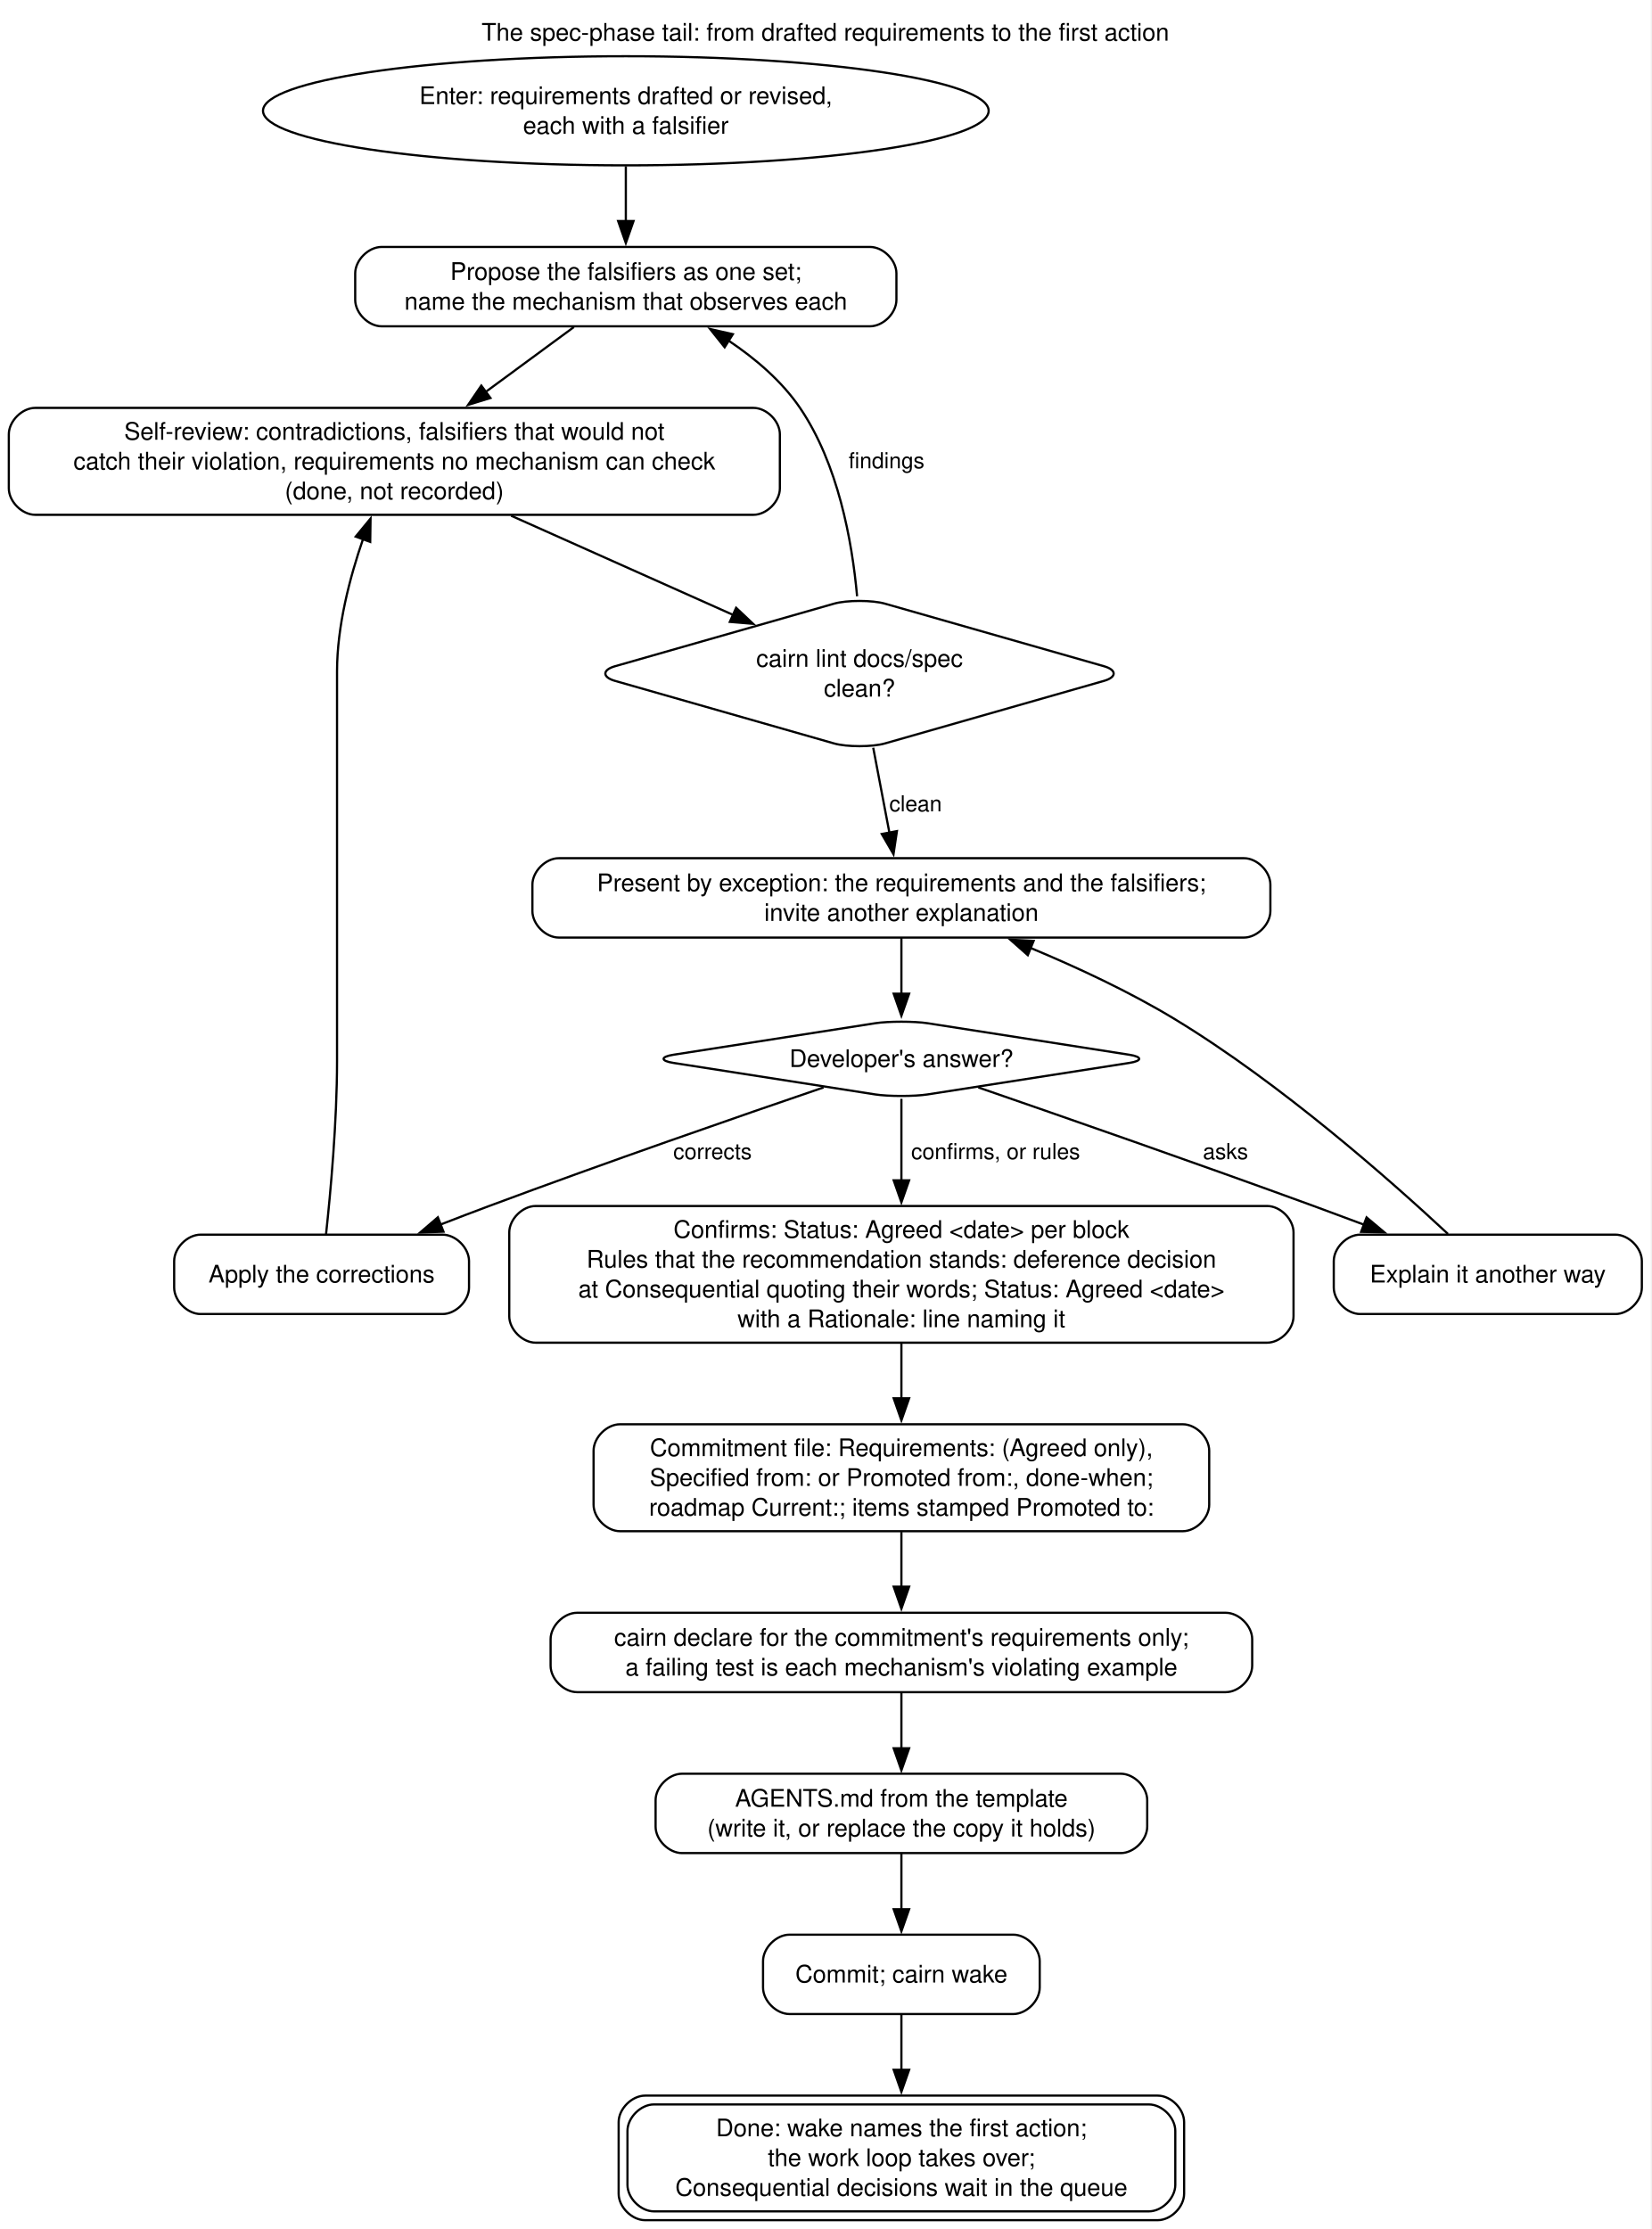
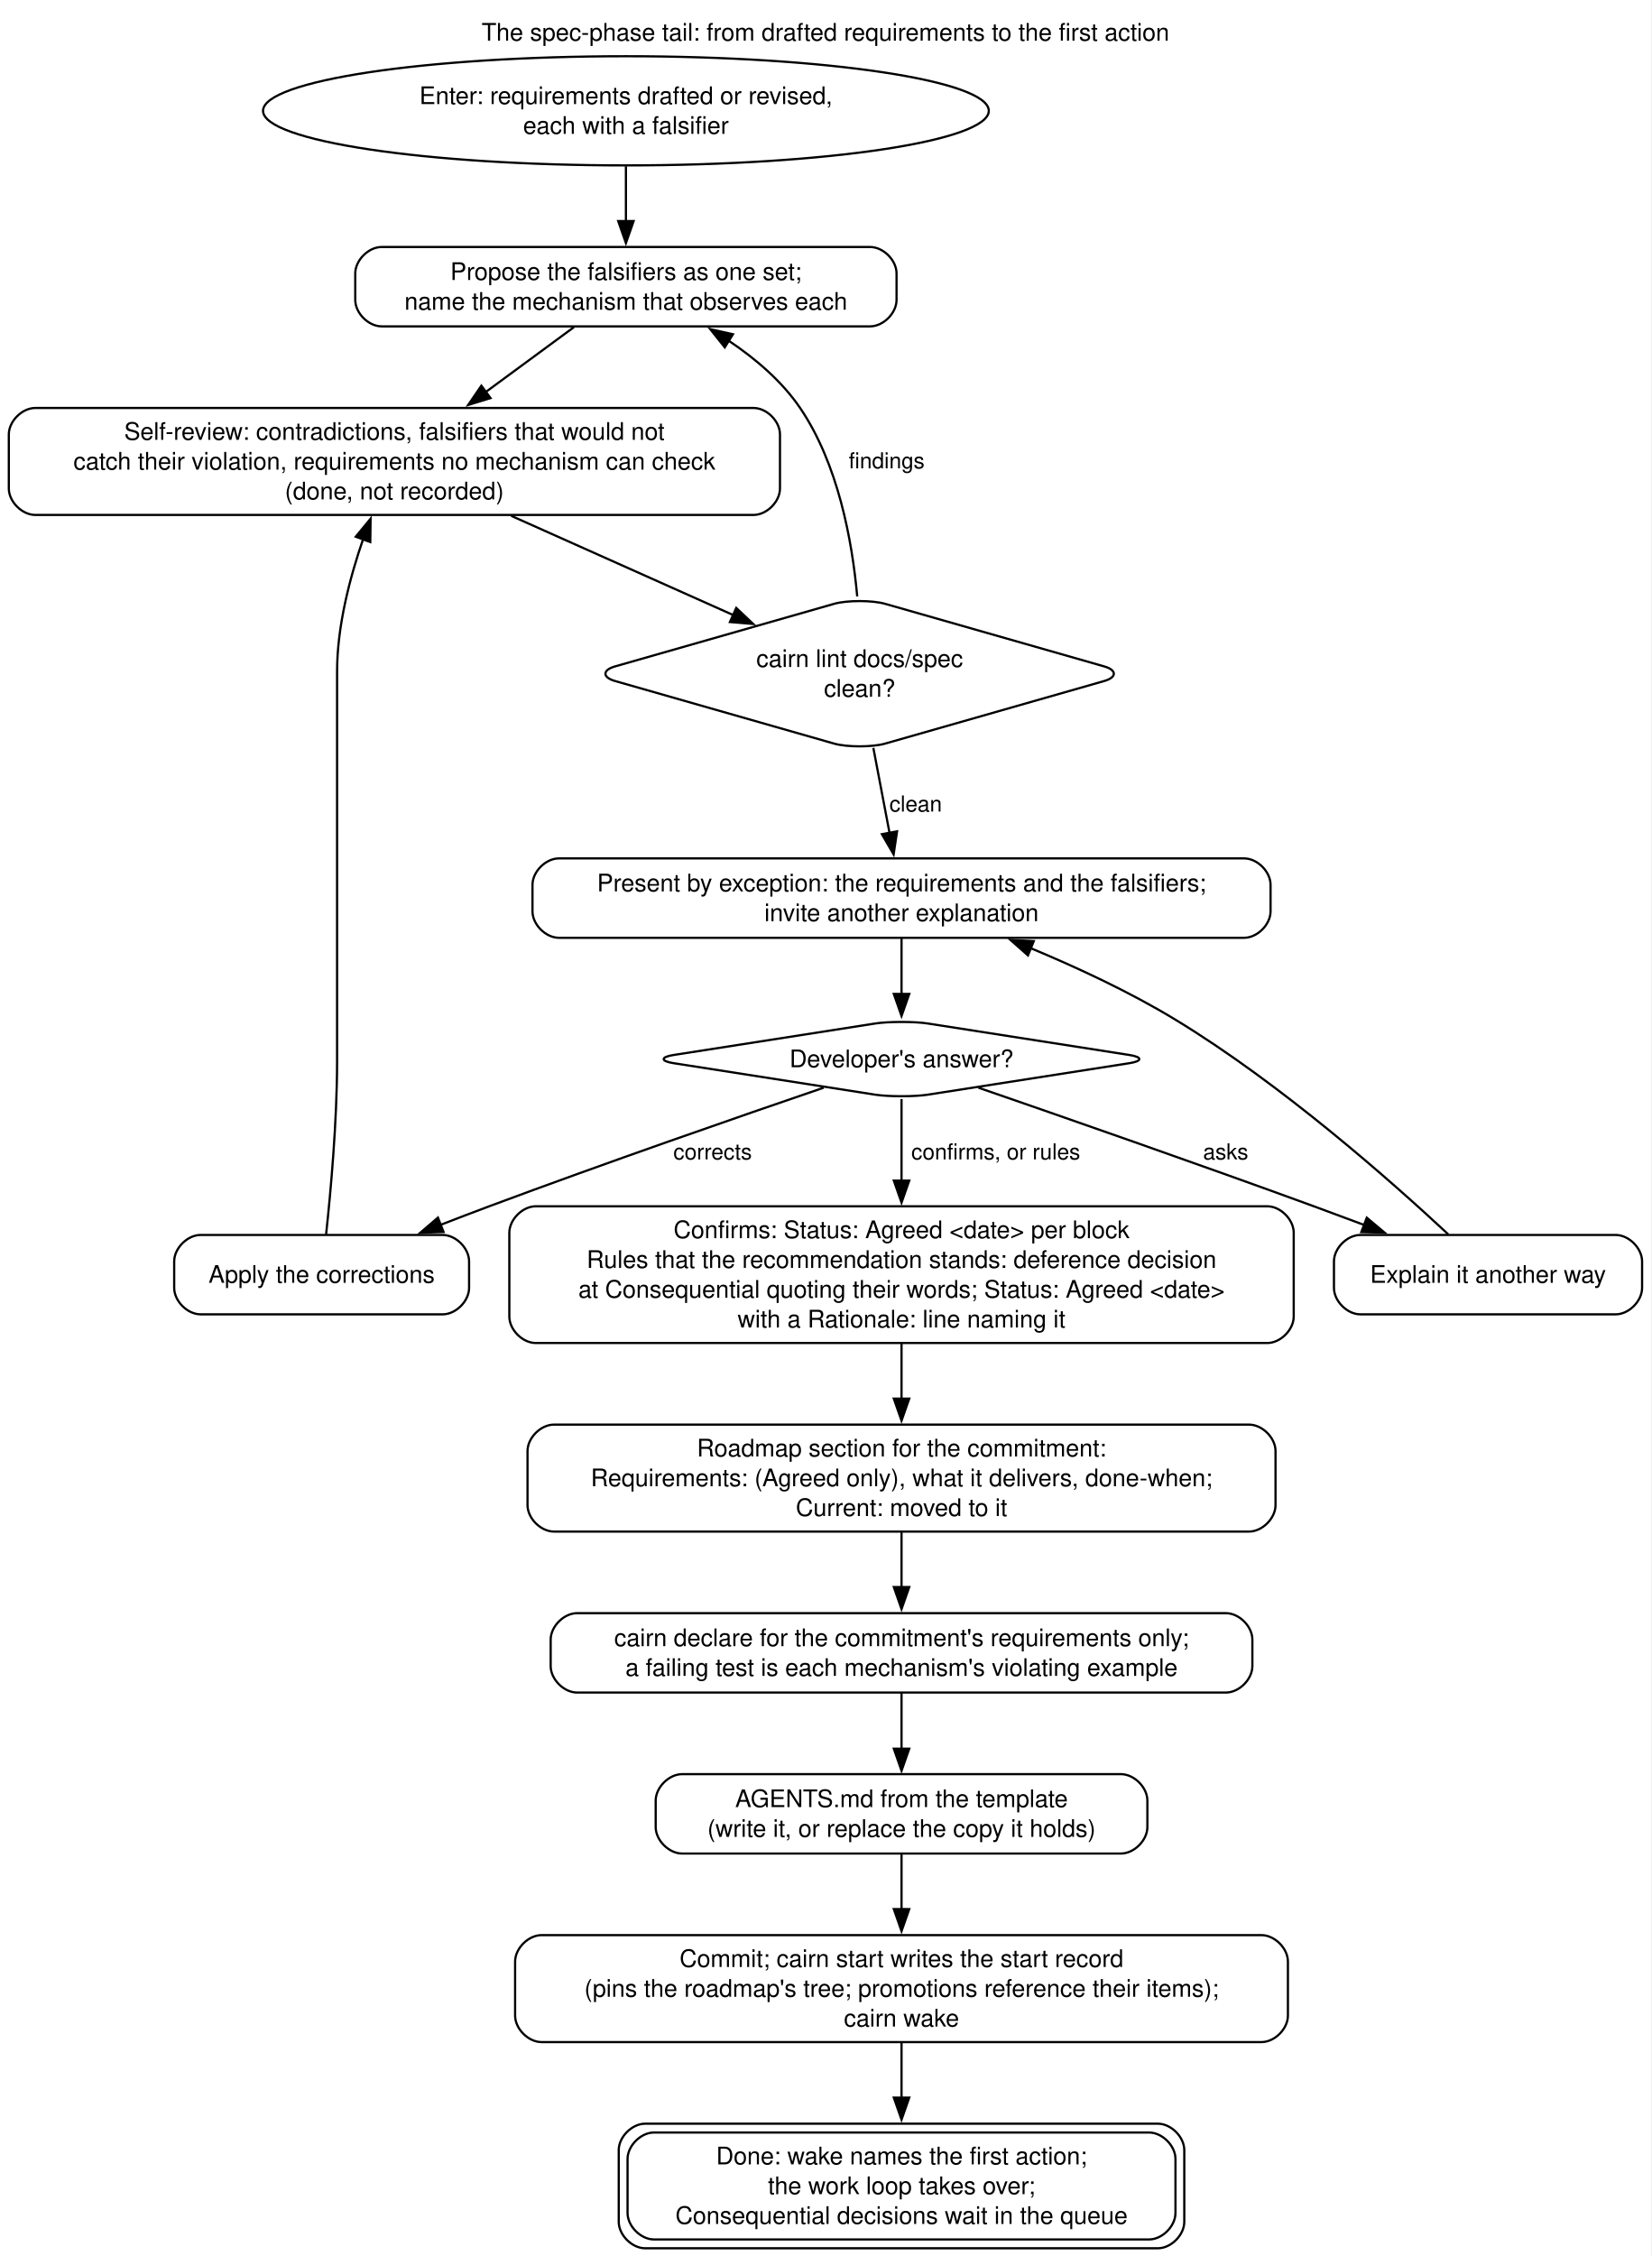
- <svg xmlns="http://www.w3.org/2000/svg" width="749pt" height="1011pt" viewBox="0.00 0.00 749.00 1011.00">
-   <g id="graph0" class="graph" transform="scale(1 1) rotate(0) translate(4 1007)">
-     <polygon fill="white" stroke="none" points="-4,4 -4,-1007 744.75,-1007 744.75,4 -4,4" />
-     <text xml:space="preserve" text-anchor="middle" x="370.38" y="-988.55" font-family="Helvetica,sans-Serif" font-size="11.00">The spec-phase tail: from drafted requirements to the first action</text>
+ <svg xmlns="http://www.w3.org/2000/svg" width="749pt" height="1023pt" viewBox="0.00 0.00 749.00 1023.00">
+   <g id="graph0" class="graph" transform="scale(1 1) rotate(0) translate(4 1019.5)">
+     <polygon fill="white" stroke="none" points="-4,4 -4,-1019.5 744.75,-1019.5 744.75,4 -4,4" />
+     <text xml:space="preserve" text-anchor="middle" x="370.38" y="-1001.05" font-family="Helvetica,sans-Serif" font-size="11.00">The spec-phase tail: from drafted requirements to the first action</text>
    <g id="node1" class="node">
-       <ellipse fill="none" stroke="black" cx="279.88" cy="-956.75" rx="164.58" ry="24.75" />
-       <text xml:space="preserve" text-anchor="middle" x="279.88" y="-959.8" font-family="Helvetica,sans-Serif" font-size="11.00">Enter: requirements drafted or revised,</text>
-       <text xml:space="preserve" text-anchor="middle" x="279.88" y="-946.3" font-family="Helvetica,sans-Serif" font-size="11.00">each with a falsifier</text>
+       <ellipse fill="none" stroke="black" cx="279.88" cy="-969.25" rx="164.58" ry="24.75" />
+       <text xml:space="preserve" text-anchor="middle" x="279.88" y="-972.3" font-family="Helvetica,sans-Serif" font-size="11.00">Enter: requirements drafted or revised,</text>
+       <text xml:space="preserve" text-anchor="middle" x="279.88" y="-958.8" font-family="Helvetica,sans-Serif" font-size="11.00">each with a falsifier</text>
    </g>
    <g id="node2" class="node">
-       <path fill="none" stroke="black" d="M390.62,-895C390.62,-895 169.12,-895 169.12,-895 163.12,-895 157.12,-889 157.12,-883 157.12,-883 157.12,-871 157.12,-871 157.12,-865 163.12,-859 169.12,-859 169.12,-859 390.62,-859 390.62,-859 396.62,-859 402.62,-865 402.62,-871 402.62,-871 402.62,-883 402.62,-883 402.62,-889 396.62,-895 390.62,-895" />
-       <text xml:space="preserve" text-anchor="middle" x="279.88" y="-880.05" font-family="Helvetica,sans-Serif" font-size="11.00">Propose the falsifiers as one set;</text>
-       <text xml:space="preserve" text-anchor="middle" x="279.88" y="-866.55" font-family="Helvetica,sans-Serif" font-size="11.00">name the mechanism that observes each</text>
+       <path fill="none" stroke="black" d="M390.62,-907.5C390.62,-907.5 169.12,-907.5 169.12,-907.5 163.12,-907.5 157.12,-901.5 157.12,-895.5 157.12,-895.5 157.12,-883.5 157.12,-883.5 157.12,-877.5 163.12,-871.5 169.12,-871.5 169.12,-871.5 390.62,-871.5 390.62,-871.5 396.62,-871.5 402.62,-877.5 402.62,-883.5 402.62,-883.5 402.62,-895.5 402.62,-895.5 402.62,-901.5 396.62,-907.5 390.62,-907.5" />
+       <text xml:space="preserve" text-anchor="middle" x="279.88" y="-892.55" font-family="Helvetica,sans-Serif" font-size="11.00">Propose the falsifiers as one set;</text>
+       <text xml:space="preserve" text-anchor="middle" x="279.88" y="-879.05" font-family="Helvetica,sans-Serif" font-size="11.00">name the mechanism that observes each</text>
    </g>
    <g id="edge1" class="edge">
-       <path fill="none" stroke="black" d="M279.88,-931.57C279.88,-923.67 279.88,-914.81 279.88,-906.61" />
-       <polygon fill="black" stroke="black" points="283.38,-906.76 279.88,-896.76 276.38,-906.76 283.38,-906.76" />
+       <path fill="none" stroke="black" d="M279.88,-944.07C279.88,-936.17 279.88,-927.31 279.88,-919.11" />
+       <polygon fill="black" stroke="black" points="283.38,-919.26 279.88,-909.26 276.38,-919.26 283.38,-919.26" />
    </g>
    <g id="node3" class="node">
-       <path fill="none" stroke="black" d="M337.75,-822C337.75,-822 12,-822 12,-822 6,-822 0,-816 0,-810 0,-810 0,-785.5 0,-785.5 0,-779.5 6,-773.5 12,-773.5 12,-773.5 337.75,-773.5 337.75,-773.5 343.75,-773.5 349.75,-779.5 349.75,-785.5 349.75,-785.5 349.75,-810 349.75,-810 349.75,-816 343.75,-822 337.75,-822" />
-       <text xml:space="preserve" text-anchor="middle" x="174.88" y="-807.55" font-family="Helvetica,sans-Serif" font-size="11.00">Self-review: contradictions, falsifiers that would not</text>
-       <text xml:space="preserve" text-anchor="middle" x="174.88" y="-794.05" font-family="Helvetica,sans-Serif" font-size="11.00">catch their violation, requirements no mechanism can check</text>
-       <text xml:space="preserve" text-anchor="middle" x="174.88" y="-780.55" font-family="Helvetica,sans-Serif" font-size="11.00">(done, not recorded)</text>
+       <path fill="none" stroke="black" d="M337.75,-834.5C337.75,-834.5 12,-834.5 12,-834.5 6,-834.5 0,-828.5 0,-822.5 0,-822.5 0,-798 0,-798 0,-792 6,-786 12,-786 12,-786 337.75,-786 337.75,-786 343.75,-786 349.75,-792 349.75,-798 349.75,-798 349.75,-822.5 349.75,-822.5 349.75,-828.5 343.75,-834.5 337.75,-834.5" />
+       <text xml:space="preserve" text-anchor="middle" x="174.88" y="-820.05" font-family="Helvetica,sans-Serif" font-size="11.00">Self-review: contradictions, falsifiers that would not</text>
+       <text xml:space="preserve" text-anchor="middle" x="174.88" y="-806.55" font-family="Helvetica,sans-Serif" font-size="11.00">catch their violation, requirements no mechanism can check</text>
+       <text xml:space="preserve" text-anchor="middle" x="174.88" y="-793.05" font-family="Helvetica,sans-Serif" font-size="11.00">(done, not recorded)</text>
    </g>
    <g id="edge2" class="edge">
-       <path fill="none" stroke="black" d="M256.31,-858.66C244.52,-849.99 229.9,-839.23 216.31,-829.24" />
-       <polygon fill="black" stroke="black" points="218.47,-826.48 208.34,-823.37 214.32,-832.11 218.47,-826.48" />
+       <path fill="none" stroke="black" d="M256.31,-871.16C244.52,-862.49 229.9,-851.73 216.31,-841.74" />
+       <polygon fill="black" stroke="black" points="218.47,-838.98 208.34,-835.87 214.32,-844.61 218.47,-838.98" />
    </g>
    <g id="node4" class="node">
-       <path fill="none" stroke="black" d="M374.34,-733.2C374.34,-733.2 274.91,-704.8 274.91,-704.8 269.14,-703.15 269.14,-699.85 274.91,-698.2 274.91,-698.2 374.34,-669.8 374.34,-669.8 380.11,-668.15 391.64,-668.15 397.41,-669.8 397.41,-669.8 496.84,-698.2 496.84,-698.2 502.61,-699.85 502.61,-703.15 496.84,-704.8 496.84,-704.8 397.41,-733.2 397.41,-733.2 391.64,-734.85 380.11,-734.85 374.34,-733.2" />
-       <text xml:space="preserve" text-anchor="middle" x="385.88" y="-704.55" font-family="Helvetica,sans-Serif" font-size="11.00">cairn lint docs/spec</text>
-       <text xml:space="preserve" text-anchor="middle" x="385.88" y="-691.05" font-family="Helvetica,sans-Serif" font-size="11.00">clean?</text>
+       <path fill="none" stroke="black" d="M374.34,-745.7C374.34,-745.7 274.91,-717.3 274.91,-717.3 269.14,-715.65 269.14,-712.35 274.91,-710.7 274.91,-710.7 374.34,-682.3 374.34,-682.3 380.11,-680.65 391.64,-680.65 397.41,-682.3 397.41,-682.3 496.84,-710.7 496.84,-710.7 502.61,-712.35 502.61,-715.65 496.84,-717.3 496.84,-717.3 397.41,-745.7 397.41,-745.7 391.64,-747.35 380.11,-747.35 374.34,-745.7" />
+       <text xml:space="preserve" text-anchor="middle" x="385.88" y="-717.05" font-family="Helvetica,sans-Serif" font-size="11.00">cairn lint docs/spec</text>
+       <text xml:space="preserve" text-anchor="middle" x="385.88" y="-703.55" font-family="Helvetica,sans-Serif" font-size="11.00">clean?</text>
    </g>
    <g id="edge3" class="edge">
-       <path fill="none" stroke="black" d="M227.85,-773.09C258.56,-759.37 297.24,-742.09 328.64,-728.06" />
-       <polygon fill="black" stroke="black" points="329.91,-731.33 337.61,-724.06 327.05,-724.94 329.91,-731.33" />
+       <path fill="none" stroke="black" d="M227.85,-785.59C258.56,-771.87 297.24,-754.59 328.64,-740.56" />
+       <polygon fill="black" stroke="black" points="329.91,-743.83 337.61,-736.56 327.05,-737.44 329.91,-743.83" />
    </g>
    <g id="edge4" class="edge">
-       <path fill="none" stroke="black" d="M384.78,-736.56C382.48,-762.02 376.09,-796.66 358.88,-822 350.62,-834.14 338.66,-844.34 326.52,-852.48" />
-       <polygon fill="black" stroke="black" points="324.71,-849.49 318.1,-857.77 328.43,-855.42 324.71,-849.49" />
-       <text xml:space="preserve" text-anchor="middle" x="398.14" y="-794.62" font-family="Helvetica,sans-Serif" font-size="10.00">findings</text>
+       <path fill="none" stroke="black" d="M384.78,-749.06C382.48,-774.52 376.09,-809.16 358.88,-834.5 350.62,-846.64 338.66,-856.84 326.52,-864.98" />
+       <polygon fill="black" stroke="black" points="324.71,-861.99 318.1,-870.27 328.43,-867.92 324.71,-861.99" />
+       <text xml:space="preserve" text-anchor="middle" x="398.14" y="-807.12" font-family="Helvetica,sans-Serif" font-size="10.00">findings</text>
    </g>
    <g id="node5" class="node">
-       <path fill="none" stroke="black" d="M560.25,-617.75C560.25,-617.75 249.5,-617.75 249.5,-617.75 243.5,-617.75 237.5,-611.75 237.5,-605.75 237.5,-605.75 237.5,-593.75 237.5,-593.75 237.5,-587.75 243.5,-581.75 249.5,-581.75 249.5,-581.75 560.25,-581.75 560.25,-581.75 566.25,-581.75 572.25,-587.75 572.25,-593.75 572.25,-593.75 572.25,-605.75 572.25,-605.75 572.25,-611.75 566.25,-617.75 560.25,-617.75" />
-       <text xml:space="preserve" text-anchor="middle" x="404.88" y="-602.8" font-family="Helvetica,sans-Serif" font-size="11.00">Present by exception: the requirements and the falsifiers;</text>
-       <text xml:space="preserve" text-anchor="middle" x="404.88" y="-589.3" font-family="Helvetica,sans-Serif" font-size="11.00">invite another explanation</text>
+       <path fill="none" stroke="black" d="M560.25,-630.25C560.25,-630.25 249.5,-630.25 249.5,-630.25 243.5,-630.25 237.5,-624.25 237.5,-618.25 237.5,-618.25 237.5,-606.25 237.5,-606.25 237.5,-600.25 243.5,-594.25 249.5,-594.25 249.5,-594.25 560.25,-594.25 560.25,-594.25 566.25,-594.25 572.25,-600.25 572.25,-606.25 572.25,-606.25 572.25,-618.25 572.25,-618.25 572.25,-624.25 566.25,-630.25 560.25,-630.25" />
+       <text xml:space="preserve" text-anchor="middle" x="404.88" y="-615.3" font-family="Helvetica,sans-Serif" font-size="11.00">Present by exception: the requirements and the falsifiers;</text>
+       <text xml:space="preserve" text-anchor="middle" x="404.88" y="-601.8" font-family="Helvetica,sans-Serif" font-size="11.00">invite another explanation</text>
    </g>
    <g id="edge5" class="edge">
-       <path fill="none" stroke="black" d="M392.1,-667.84C394.47,-655.39 397.15,-641.32 399.44,-629.29" />
-       <polygon fill="black" stroke="black" points="402.86,-630.04 401.29,-619.56 395.98,-628.73 402.86,-630.04" />
-       <text xml:space="preserve" text-anchor="middle" x="411.31" y="-639" font-family="Helvetica,sans-Serif" font-size="10.00">clean</text>
+       <path fill="none" stroke="black" d="M392.1,-680.34C394.47,-667.89 397.15,-653.82 399.44,-641.79" />
+       <polygon fill="black" stroke="black" points="402.86,-642.54 401.29,-632.06 395.98,-641.23 402.86,-642.54" />
+       <text xml:space="preserve" text-anchor="middle" x="411.31" y="-651.5" font-family="Helvetica,sans-Serif" font-size="10.00">clean</text>
    </g>
    <g id="node6" class="node">
-       <path fill="none" stroke="black" d="M393.02,-542.9C393.02,-542.9 301.46,-528.6 301.46,-528.6 295.53,-527.68 295.53,-525.82 301.46,-524.9 301.46,-524.9 393.02,-510.6 393.02,-510.6 398.95,-509.68 410.8,-509.68 416.73,-510.6 416.73,-510.6 508.29,-524.9 508.29,-524.9 514.22,-525.82 514.22,-527.68 508.29,-528.6 508.29,-528.6 416.73,-542.9 416.73,-542.9 410.8,-543.82 398.95,-543.82 393.02,-542.9" />
-       <text xml:space="preserve" text-anchor="middle" x="404.88" y="-523.05" font-family="Helvetica,sans-Serif" font-size="11.00">Developer's answer?</text>
+       <path fill="none" stroke="black" d="M393.02,-555.4C393.02,-555.4 301.46,-541.1 301.46,-541.1 295.53,-540.18 295.53,-538.32 301.46,-537.4 301.46,-537.4 393.02,-523.1 393.02,-523.1 398.95,-522.18 410.8,-522.18 416.73,-523.1 416.73,-523.1 508.29,-537.4 508.29,-537.4 514.22,-538.32 514.22,-540.18 508.29,-541.1 508.29,-541.1 416.73,-555.4 416.73,-555.4 410.8,-556.32 398.95,-556.32 393.02,-555.4" />
+       <text xml:space="preserve" text-anchor="middle" x="404.88" y="-535.55" font-family="Helvetica,sans-Serif" font-size="11.00">Developer's answer?</text>
    </g>
    <g id="edge6" class="edge">
-       <path fill="none" stroke="black" d="M404.88,-581.56C404.88,-573.98 404.88,-564.85 404.88,-556.29" />
-       <polygon fill="black" stroke="black" points="408.38,-556.29 404.88,-546.29 401.38,-556.29 408.38,-556.29" />
+       <path fill="none" stroke="black" d="M404.88,-594.06C404.88,-586.48 404.88,-577.35 404.88,-568.79" />
+       <polygon fill="black" stroke="black" points="408.38,-568.79 404.88,-558.79 401.38,-568.79 408.38,-568.79" />
    </g>
    <g id="node7" class="node">
-       <path fill="none" stroke="black" d="M728.75,-447C728.75,-447 613,-447 613,-447 607,-447 601,-441 601,-435 601,-435 601,-423 601,-423 601,-417 607,-411 613,-411 613,-411 728.75,-411 728.75,-411 734.75,-411 740.75,-417 740.75,-423 740.75,-423 740.75,-435 740.75,-435 740.75,-441 734.75,-447 728.75,-447" />
-       <text xml:space="preserve" text-anchor="middle" x="670.88" y="-425.3" font-family="Helvetica,sans-Serif" font-size="11.00">Explain it another way</text>
+       <path fill="none" stroke="black" d="M728.75,-459.5C728.75,-459.5 613,-459.5 613,-459.5 607,-459.5 601,-453.5 601,-447.5 601,-447.5 601,-435.5 601,-435.5 601,-429.5 607,-423.5 613,-423.5 613,-423.5 728.75,-423.5 728.75,-423.5 734.75,-423.5 740.75,-429.5 740.75,-435.5 740.75,-435.5 740.75,-447.5 740.75,-447.5 740.75,-453.5 734.75,-459.5 728.75,-459.5" />
+       <text xml:space="preserve" text-anchor="middle" x="670.88" y="-437.8" font-family="Helvetica,sans-Serif" font-size="11.00">Explain it another way</text>
    </g>
    <g id="edge7" class="edge">
-       <path fill="none" stroke="black" d="M439.78,-513.77C477.41,-500.78 539.03,-479.32 591.88,-460 599.27,-457.29 607.04,-454.4 614.7,-451.53" />
-       <polygon fill="black" stroke="black" points="615.88,-454.83 624,-448.02 613.4,-448.28 615.88,-454.83" />
-       <text xml:space="preserve" text-anchor="middle" x="551.9" y="-481.25" font-family="Helvetica,sans-Serif" font-size="10.00">asks</text>
+       <path fill="none" stroke="black" d="M439.78,-526.27C477.41,-513.28 539.03,-491.82 591.88,-472.5 599.27,-469.79 607.04,-466.9 614.7,-464.03" />
+       <polygon fill="black" stroke="black" points="615.88,-467.33 624,-460.52 613.4,-460.78 615.88,-467.33" />
+       <text xml:space="preserve" text-anchor="middle" x="551.9" y="-493.75" font-family="Helvetica,sans-Serif" font-size="10.00">asks</text>
    </g>
    <g id="node8" class="node">
-       <path fill="none" stroke="black" d="M196.75,-447C196.75,-447 87,-447 87,-447 81,-447 75,-441 75,-435 75,-435 75,-423 75,-423 75,-417 81,-411 87,-411 87,-411 196.75,-411 196.75,-411 202.75,-411 208.75,-417 208.75,-423 208.75,-423 208.75,-435 208.75,-435 208.75,-441 202.75,-447 196.75,-447" />
-       <text xml:space="preserve" text-anchor="middle" x="141.88" y="-425.3" font-family="Helvetica,sans-Serif" font-size="11.00">Apply the corrections</text>
+       <path fill="none" stroke="black" d="M196.75,-459.5C196.75,-459.5 87,-459.5 87,-459.5 81,-459.5 75,-453.5 75,-447.5 75,-447.5 75,-435.5 75,-435.5 75,-429.5 81,-423.5 87,-423.5 87,-423.5 196.75,-423.5 196.75,-423.5 202.75,-423.5 208.75,-429.5 208.75,-435.5 208.75,-435.5 208.75,-447.5 208.75,-447.5 208.75,-453.5 202.75,-459.5 196.75,-459.5" />
+       <text xml:space="preserve" text-anchor="middle" x="141.88" y="-437.8" font-family="Helvetica,sans-Serif" font-size="11.00">Apply the corrections</text>
    </g>
    <g id="edge9" class="edge">
-       <path fill="none" stroke="black" d="M369.58,-513.78C331.87,-500.9 270.43,-479.6 217.88,-460 210.73,-457.34 203.24,-454.47 195.85,-451.6" />
-       <polygon fill="black" stroke="black" points="197.17,-448.35 186.58,-447.97 194.62,-454.87 197.17,-448.35" />
-       <text xml:space="preserve" text-anchor="middle" x="319.21" y="-481.25" font-family="Helvetica,sans-Serif" font-size="10.00">corrects</text>
+       <path fill="none" stroke="black" d="M369.58,-526.28C331.87,-513.4 270.43,-492.1 217.88,-472.5 210.73,-469.84 203.24,-466.97 195.85,-464.1" />
+       <polygon fill="black" stroke="black" points="197.17,-460.85 186.58,-460.47 194.62,-467.37 197.17,-460.85" />
+       <text xml:space="preserve" text-anchor="middle" x="319.21" y="-493.75" font-family="Helvetica,sans-Serif" font-size="10.00">corrects</text>
    </g>
    <g id="node9" class="node">
-       <path fill="none" stroke="black" d="M570.75,-460C570.75,-460 239,-460 239,-460 233,-460 227,-454 227,-448 227,-448 227,-410 227,-410 227,-404 233,-398 239,-398 239,-398 570.75,-398 570.75,-398 576.75,-398 582.75,-404 582.75,-410 582.75,-410 582.75,-448 582.75,-448 582.75,-454 576.75,-460 570.75,-460" />
-       <text xml:space="preserve" text-anchor="middle" x="404.88" y="-445.55" font-family="Helvetica,sans-Serif" font-size="11.00">Confirms: Status: Agreed &lt;date&gt; per block</text>
-       <text xml:space="preserve" text-anchor="middle" x="404.88" y="-432.05" font-family="Helvetica,sans-Serif" font-size="11.00">Rules that the recommendation stands: deference decision</text>
-       <text xml:space="preserve" text-anchor="middle" x="404.88" y="-418.55" font-family="Helvetica,sans-Serif" font-size="11.00">at Consequential quoting their words; Status: Agreed &lt;date&gt;</text>
-       <text xml:space="preserve" text-anchor="middle" x="404.88" y="-405.05" font-family="Helvetica,sans-Serif" font-size="11.00">with a Rationale: line naming it</text>
+       <path fill="none" stroke="black" d="M570.75,-472.5C570.75,-472.5 239,-472.5 239,-472.5 233,-472.5 227,-466.5 227,-460.5 227,-460.5 227,-422.5 227,-422.5 227,-416.5 233,-410.5 239,-410.5 239,-410.5 570.75,-410.5 570.75,-410.5 576.75,-410.5 582.75,-416.5 582.75,-422.5 582.75,-422.5 582.75,-460.5 582.75,-460.5 582.75,-466.5 576.75,-472.5 570.75,-472.5" />
+       <text xml:space="preserve" text-anchor="middle" x="404.88" y="-458.05" font-family="Helvetica,sans-Serif" font-size="11.00">Confirms: Status: Agreed &lt;date&gt; per block</text>
+       <text xml:space="preserve" text-anchor="middle" x="404.88" y="-444.55" font-family="Helvetica,sans-Serif" font-size="11.00">Rules that the recommendation stands: deference decision</text>
+       <text xml:space="preserve" text-anchor="middle" x="404.88" y="-431.05" font-family="Helvetica,sans-Serif" font-size="11.00">at Consequential quoting their words; Status: Agreed &lt;date&gt;</text>
+       <text xml:space="preserve" text-anchor="middle" x="404.88" y="-417.55" font-family="Helvetica,sans-Serif" font-size="11.00">with a Rationale: line naming it</text>
    </g>
    <g id="edge11" class="edge">
-       <path fill="none" stroke="black" d="M404.88,-508.63C404.88,-498.23 404.88,-484.47 404.88,-471.37" />
-       <polygon fill="black" stroke="black" points="408.38,-471.65 404.88,-461.65 401.38,-471.65 408.38,-471.65" />
-       <text xml:space="preserve" text-anchor="middle" x="447.62" y="-481.25" font-family="Helvetica,sans-Serif" font-size="10.00">confirms, or rules</text>
+       <path fill="none" stroke="black" d="M404.88,-521.13C404.88,-510.73 404.88,-496.97 404.88,-483.87" />
+       <polygon fill="black" stroke="black" points="408.38,-484.15 404.88,-474.15 401.38,-484.15 408.38,-484.15" />
+       <text xml:space="preserve" text-anchor="middle" x="447.62" y="-493.75" font-family="Helvetica,sans-Serif" font-size="10.00">confirms, or rules</text>
    </g>
    <g id="edge8" class="edge">
-       <path fill="none" stroke="black" d="M652.8,-447.32C626.92,-471.44 577.11,-515.49 528.88,-544.75 508.44,-557.15 484.65,-568.22 463.4,-577.07" />
-       <polygon fill="black" stroke="black" points="462.22,-573.77 454.28,-580.79 464.86,-580.25 462.22,-573.77" />
+       <path fill="none" stroke="black" d="M652.8,-459.82C626.92,-483.94 577.11,-527.99 528.88,-557.25 508.44,-569.65 484.65,-580.72 463.4,-589.57" />
+       <polygon fill="black" stroke="black" points="462.22,-586.27 454.28,-593.29 464.86,-592.75 462.22,-586.27" />
    </g>
    <g id="edge10" class="edge">
-       <path fill="none" stroke="black" d="M143.9,-447.27C145.97,-466.42 148.88,-498.25 148.88,-525.75 148.88,-702.5 148.88,-702.5 148.88,-702.5 148.88,-722.93 154.62,-744.97 160.71,-762.61" />
-       <polygon fill="black" stroke="black" points="157.35,-763.62 164.08,-771.81 163.93,-761.21 157.35,-763.62" />
+       <path fill="none" stroke="black" d="M143.9,-459.77C145.97,-478.92 148.88,-510.75 148.88,-538.25 148.88,-715 148.88,-715 148.88,-715 148.88,-735.43 154.62,-757.47 160.71,-775.11" />
+       <polygon fill="black" stroke="black" points="157.35,-776.12 164.08,-784.31 163.93,-773.71 157.35,-776.12" />
    </g>
    <g id="node10" class="node">
-       <path fill="none" stroke="black" d="M532.5,-361C532.5,-361 277.25,-361 277.25,-361 271.25,-361 265.25,-355 265.25,-349 265.25,-349 265.25,-324.5 265.25,-324.5 265.25,-318.5 271.25,-312.5 277.25,-312.5 277.25,-312.5 532.5,-312.5 532.5,-312.5 538.5,-312.5 544.5,-318.5 544.5,-324.5 544.5,-324.5 544.5,-349 544.5,-349 544.5,-355 538.5,-361 532.5,-361" />
-       <text xml:space="preserve" text-anchor="middle" x="404.88" y="-346.55" font-family="Helvetica,sans-Serif" font-size="11.00">Commitment file: Requirements: (Agreed only),</text>
-       <text xml:space="preserve" text-anchor="middle" x="404.88" y="-333.05" font-family="Helvetica,sans-Serif" font-size="11.00">Specified from: or Promoted from:, done-when;</text>
-       <text xml:space="preserve" text-anchor="middle" x="404.88" y="-319.55" font-family="Helvetica,sans-Serif" font-size="11.00">roadmap Current:; items stamped Promoted to:</text>
+       <path fill="none" stroke="black" d="M562.5,-373.5C562.5,-373.5 247.25,-373.5 247.25,-373.5 241.25,-373.5 235.25,-367.5 235.25,-361.5 235.25,-361.5 235.25,-337 235.25,-337 235.25,-331 241.25,-325 247.25,-325 247.25,-325 562.5,-325 562.5,-325 568.5,-325 574.5,-331 574.5,-337 574.5,-337 574.5,-361.5 574.5,-361.5 574.5,-367.5 568.5,-373.5 562.5,-373.5" />
+       <text xml:space="preserve" text-anchor="middle" x="404.88" y="-359.05" font-family="Helvetica,sans-Serif" font-size="11.00">Roadmap section for the commitment:</text>
+       <text xml:space="preserve" text-anchor="middle" x="404.88" y="-345.55" font-family="Helvetica,sans-Serif" font-size="11.00">Requirements: (Agreed only), what it delivers, done-when;</text>
+       <text xml:space="preserve" text-anchor="middle" x="404.88" y="-332.05" font-family="Helvetica,sans-Serif" font-size="11.00">Current: moved to it</text>
    </g>
    <g id="edge12" class="edge">
-       <path fill="none" stroke="black" d="M404.88,-397.7C404.88,-389.62 404.88,-380.83 404.88,-372.54" />
-       <polygon fill="black" stroke="black" points="408.38,-372.78 404.88,-362.78 401.38,-372.78 408.38,-372.78" />
+       <path fill="none" stroke="black" d="M404.88,-410.2C404.88,-402.12 404.88,-393.33 404.88,-385.04" />
+       <polygon fill="black" stroke="black" points="408.38,-385.28 404.88,-375.28 401.38,-385.28 408.38,-385.28" />
    </g>
    <g id="node11" class="node">
-       <path fill="none" stroke="black" d="M552,-275.5C552,-275.5 257.75,-275.5 257.75,-275.5 251.75,-275.5 245.75,-269.5 245.75,-263.5 245.75,-263.5 245.75,-251.5 245.75,-251.5 245.75,-245.5 251.75,-239.5 257.75,-239.5 257.75,-239.5 552,-239.5 552,-239.5 558,-239.5 564,-245.5 564,-251.5 564,-251.5 564,-263.5 564,-263.5 564,-269.5 558,-275.5 552,-275.5" />
-       <text xml:space="preserve" text-anchor="middle" x="404.88" y="-260.55" font-family="Helvetica,sans-Serif" font-size="11.00">cairn declare for the commitment's requirements only;</text>
-       <text xml:space="preserve" text-anchor="middle" x="404.88" y="-247.05" font-family="Helvetica,sans-Serif" font-size="11.00">a failing test is each mechanism's violating example</text>
+       <path fill="none" stroke="black" d="M552,-288C552,-288 257.75,-288 257.75,-288 251.75,-288 245.75,-282 245.75,-276 245.75,-276 245.75,-264 245.75,-264 245.75,-258 251.75,-252 257.75,-252 257.75,-252 552,-252 552,-252 558,-252 564,-258 564,-264 564,-264 564,-276 564,-276 564,-282 558,-288 552,-288" />
+       <text xml:space="preserve" text-anchor="middle" x="404.88" y="-273.05" font-family="Helvetica,sans-Serif" font-size="11.00">cairn declare for the commitment's requirements only;</text>
+       <text xml:space="preserve" text-anchor="middle" x="404.88" y="-259.55" font-family="Helvetica,sans-Serif" font-size="11.00">a failing test is each mechanism's violating example</text>
    </g>
    <g id="edge13" class="edge">
-       <path fill="none" stroke="black" d="M404.88,-312.15C404.88,-304.28 404.88,-295.43 404.88,-287.21" />
-       <polygon fill="black" stroke="black" points="408.38,-287.34 404.88,-277.34 401.38,-287.34 408.38,-287.34" />
+       <path fill="none" stroke="black" d="M404.88,-324.65C404.88,-316.78 404.88,-307.93 404.88,-299.71" />
+       <polygon fill="black" stroke="black" points="408.38,-299.84 404.88,-289.84 401.38,-299.84 408.38,-299.84" />
    </g>
    <g id="node12" class="node">
-       <path fill="none" stroke="black" d="M504.38,-202.5C504.38,-202.5 305.38,-202.5 305.38,-202.5 299.38,-202.5 293.38,-196.5 293.38,-190.5 293.38,-190.5 293.38,-178.5 293.38,-178.5 293.38,-172.5 299.38,-166.5 305.38,-166.5 305.38,-166.5 504.38,-166.5 504.38,-166.5 510.38,-166.5 516.38,-172.5 516.38,-178.5 516.38,-178.5 516.38,-190.5 516.38,-190.5 516.38,-196.5 510.38,-202.5 504.38,-202.5" />
-       <text xml:space="preserve" text-anchor="middle" x="404.88" y="-187.55" font-family="Helvetica,sans-Serif" font-size="11.00">AGENTS.md from the template</text>
-       <text xml:space="preserve" text-anchor="middle" x="404.88" y="-174.05" font-family="Helvetica,sans-Serif" font-size="11.00">(write it, or replace the copy it holds)</text>
+       <path fill="none" stroke="black" d="M504.38,-215C504.38,-215 305.38,-215 305.38,-215 299.38,-215 293.38,-209 293.38,-203 293.38,-203 293.38,-191 293.38,-191 293.38,-185 299.38,-179 305.38,-179 305.38,-179 504.38,-179 504.38,-179 510.38,-179 516.38,-185 516.38,-191 516.38,-191 516.38,-203 516.38,-203 516.38,-209 510.38,-215 504.38,-215" />
+       <text xml:space="preserve" text-anchor="middle" x="404.88" y="-200.05" font-family="Helvetica,sans-Serif" font-size="11.00">AGENTS.md from the template</text>
+       <text xml:space="preserve" text-anchor="middle" x="404.88" y="-186.55" font-family="Helvetica,sans-Serif" font-size="11.00">(write it, or replace the copy it holds)</text>
    </g>
    <g id="edge14" class="edge">
-       <path fill="none" stroke="black" d="M404.88,-239.31C404.88,-231.73 404.88,-222.6 404.88,-214.04" />
-       <polygon fill="black" stroke="black" points="408.38,-214.04 404.88,-204.04 401.38,-214.04 408.38,-214.04" />
+       <path fill="none" stroke="black" d="M404.88,-251.81C404.88,-244.23 404.88,-235.1 404.88,-226.54" />
+       <polygon fill="black" stroke="black" points="408.38,-226.54 404.88,-216.54 401.38,-226.54 408.38,-226.54" />
    </g>
    <g id="node13" class="node">
-       <path fill="none" stroke="black" d="M455.62,-129.5C455.62,-129.5 354.12,-129.5 354.12,-129.5 348.12,-129.5 342.12,-123.5 342.12,-117.5 342.12,-117.5 342.12,-105.5 342.12,-105.5 342.12,-99.5 348.12,-93.5 354.12,-93.5 354.12,-93.5 455.62,-93.5 455.62,-93.5 461.62,-93.5 467.62,-99.5 467.62,-105.5 467.62,-105.5 467.62,-117.5 467.62,-117.5 467.62,-123.5 461.62,-129.5 455.62,-129.5" />
-       <text xml:space="preserve" text-anchor="middle" x="404.88" y="-107.8" font-family="Helvetica,sans-Serif" font-size="11.00">Commit; cairn wake</text>
+       <path fill="none" stroke="black" d="M568.12,-142C568.12,-142 241.62,-142 241.62,-142 235.62,-142 229.62,-136 229.62,-130 229.62,-130 229.62,-105.5 229.62,-105.5 229.62,-99.5 235.62,-93.5 241.62,-93.5 241.62,-93.5 568.12,-93.5 568.12,-93.5 574.12,-93.5 580.12,-99.5 580.12,-105.5 580.12,-105.5 580.12,-130 580.12,-130 580.12,-136 574.12,-142 568.12,-142" />
+       <text xml:space="preserve" text-anchor="middle" x="404.88" y="-127.55" font-family="Helvetica,sans-Serif" font-size="11.00">Commit; cairn start writes the start record</text>
+       <text xml:space="preserve" text-anchor="middle" x="404.88" y="-114.05" font-family="Helvetica,sans-Serif" font-size="11.00">(pins the roadmap's tree; promotions reference their items);</text>
+       <text xml:space="preserve" text-anchor="middle" x="404.88" y="-100.55" font-family="Helvetica,sans-Serif" font-size="11.00">cairn wake</text>
    </g>
    <g id="edge15" class="edge">
-       <path fill="none" stroke="black" d="M404.88,-166.31C404.88,-158.73 404.88,-149.6 404.88,-141.04" />
-       <polygon fill="black" stroke="black" points="408.38,-141.04 404.88,-131.04 401.38,-141.04 408.38,-141.04" />
+       <path fill="none" stroke="black" d="M404.88,-178.86C404.88,-171.38 404.88,-162.32 404.88,-153.53" />
+       <polygon fill="black" stroke="black" points="408.38,-153.8 404.88,-143.8 401.38,-153.81 408.38,-153.8" />
    </g>
    <g id="node14" class="node">
      <path fill="none" stroke="black" d="M517.12,-52.5C517.12,-52.5 292.62,-52.5 292.62,-52.5 286.62,-52.5 280.62,-46.5 280.62,-40.5 280.62,-40.5 280.62,-16 280.62,-16 280.62,-10 286.62,-4 292.62,-4 292.62,-4 517.12,-4 517.12,-4 523.12,-4 529.12,-10 529.12,-16 529.12,-16 529.12,-40.5 529.12,-40.5 529.12,-46.5 523.12,-52.5 517.12,-52.5" />
      <path fill="none" stroke="black" d="M521.12,-56.5C521.12,-56.5 288.62,-56.5 288.62,-56.5 282.62,-56.5 276.62,-50.5 276.62,-44.5 276.62,-44.5 276.62,-12 276.62,-12 276.62,-6 282.62,0 288.62,0 288.62,0 521.12,0 521.12,0 527.12,0 533.12,-6 533.12,-12 533.12,-12 533.12,-44.5 533.12,-44.5 533.12,-50.5 527.12,-56.5 521.12,-56.5" />
      <text xml:space="preserve" text-anchor="middle" x="404.88" y="-38.05" font-family="Helvetica,sans-Serif" font-size="11.00">Done: wake names the first action;</text>
      <text xml:space="preserve" text-anchor="middle" x="404.88" y="-24.55" font-family="Helvetica,sans-Serif" font-size="11.00">the work loop takes over;</text>
      <text xml:space="preserve" text-anchor="middle" x="404.88" y="-11.05" font-family="Helvetica,sans-Serif" font-size="11.00">Consequential decisions wait in the queue</text>
    </g>
    <g id="edge16" class="edge">
-       <path fill="none" stroke="black" d="M404.88,-93.27C404.88,-85.88 404.88,-76.93 404.88,-68.1" />
-       <polygon fill="black" stroke="black" points="408.38,-68.2 404.88,-58.2 401.38,-68.2 408.38,-68.2" />
+       <path fill="none" stroke="black" d="M404.88,-93.3C404.88,-85.58 404.88,-76.76 404.88,-68.2" />
+       <polygon fill="black" stroke="black" points="408.38,-68.32 404.88,-58.32 401.38,-68.32 408.38,-68.32" />
    </g>
  </g>
</svg>
